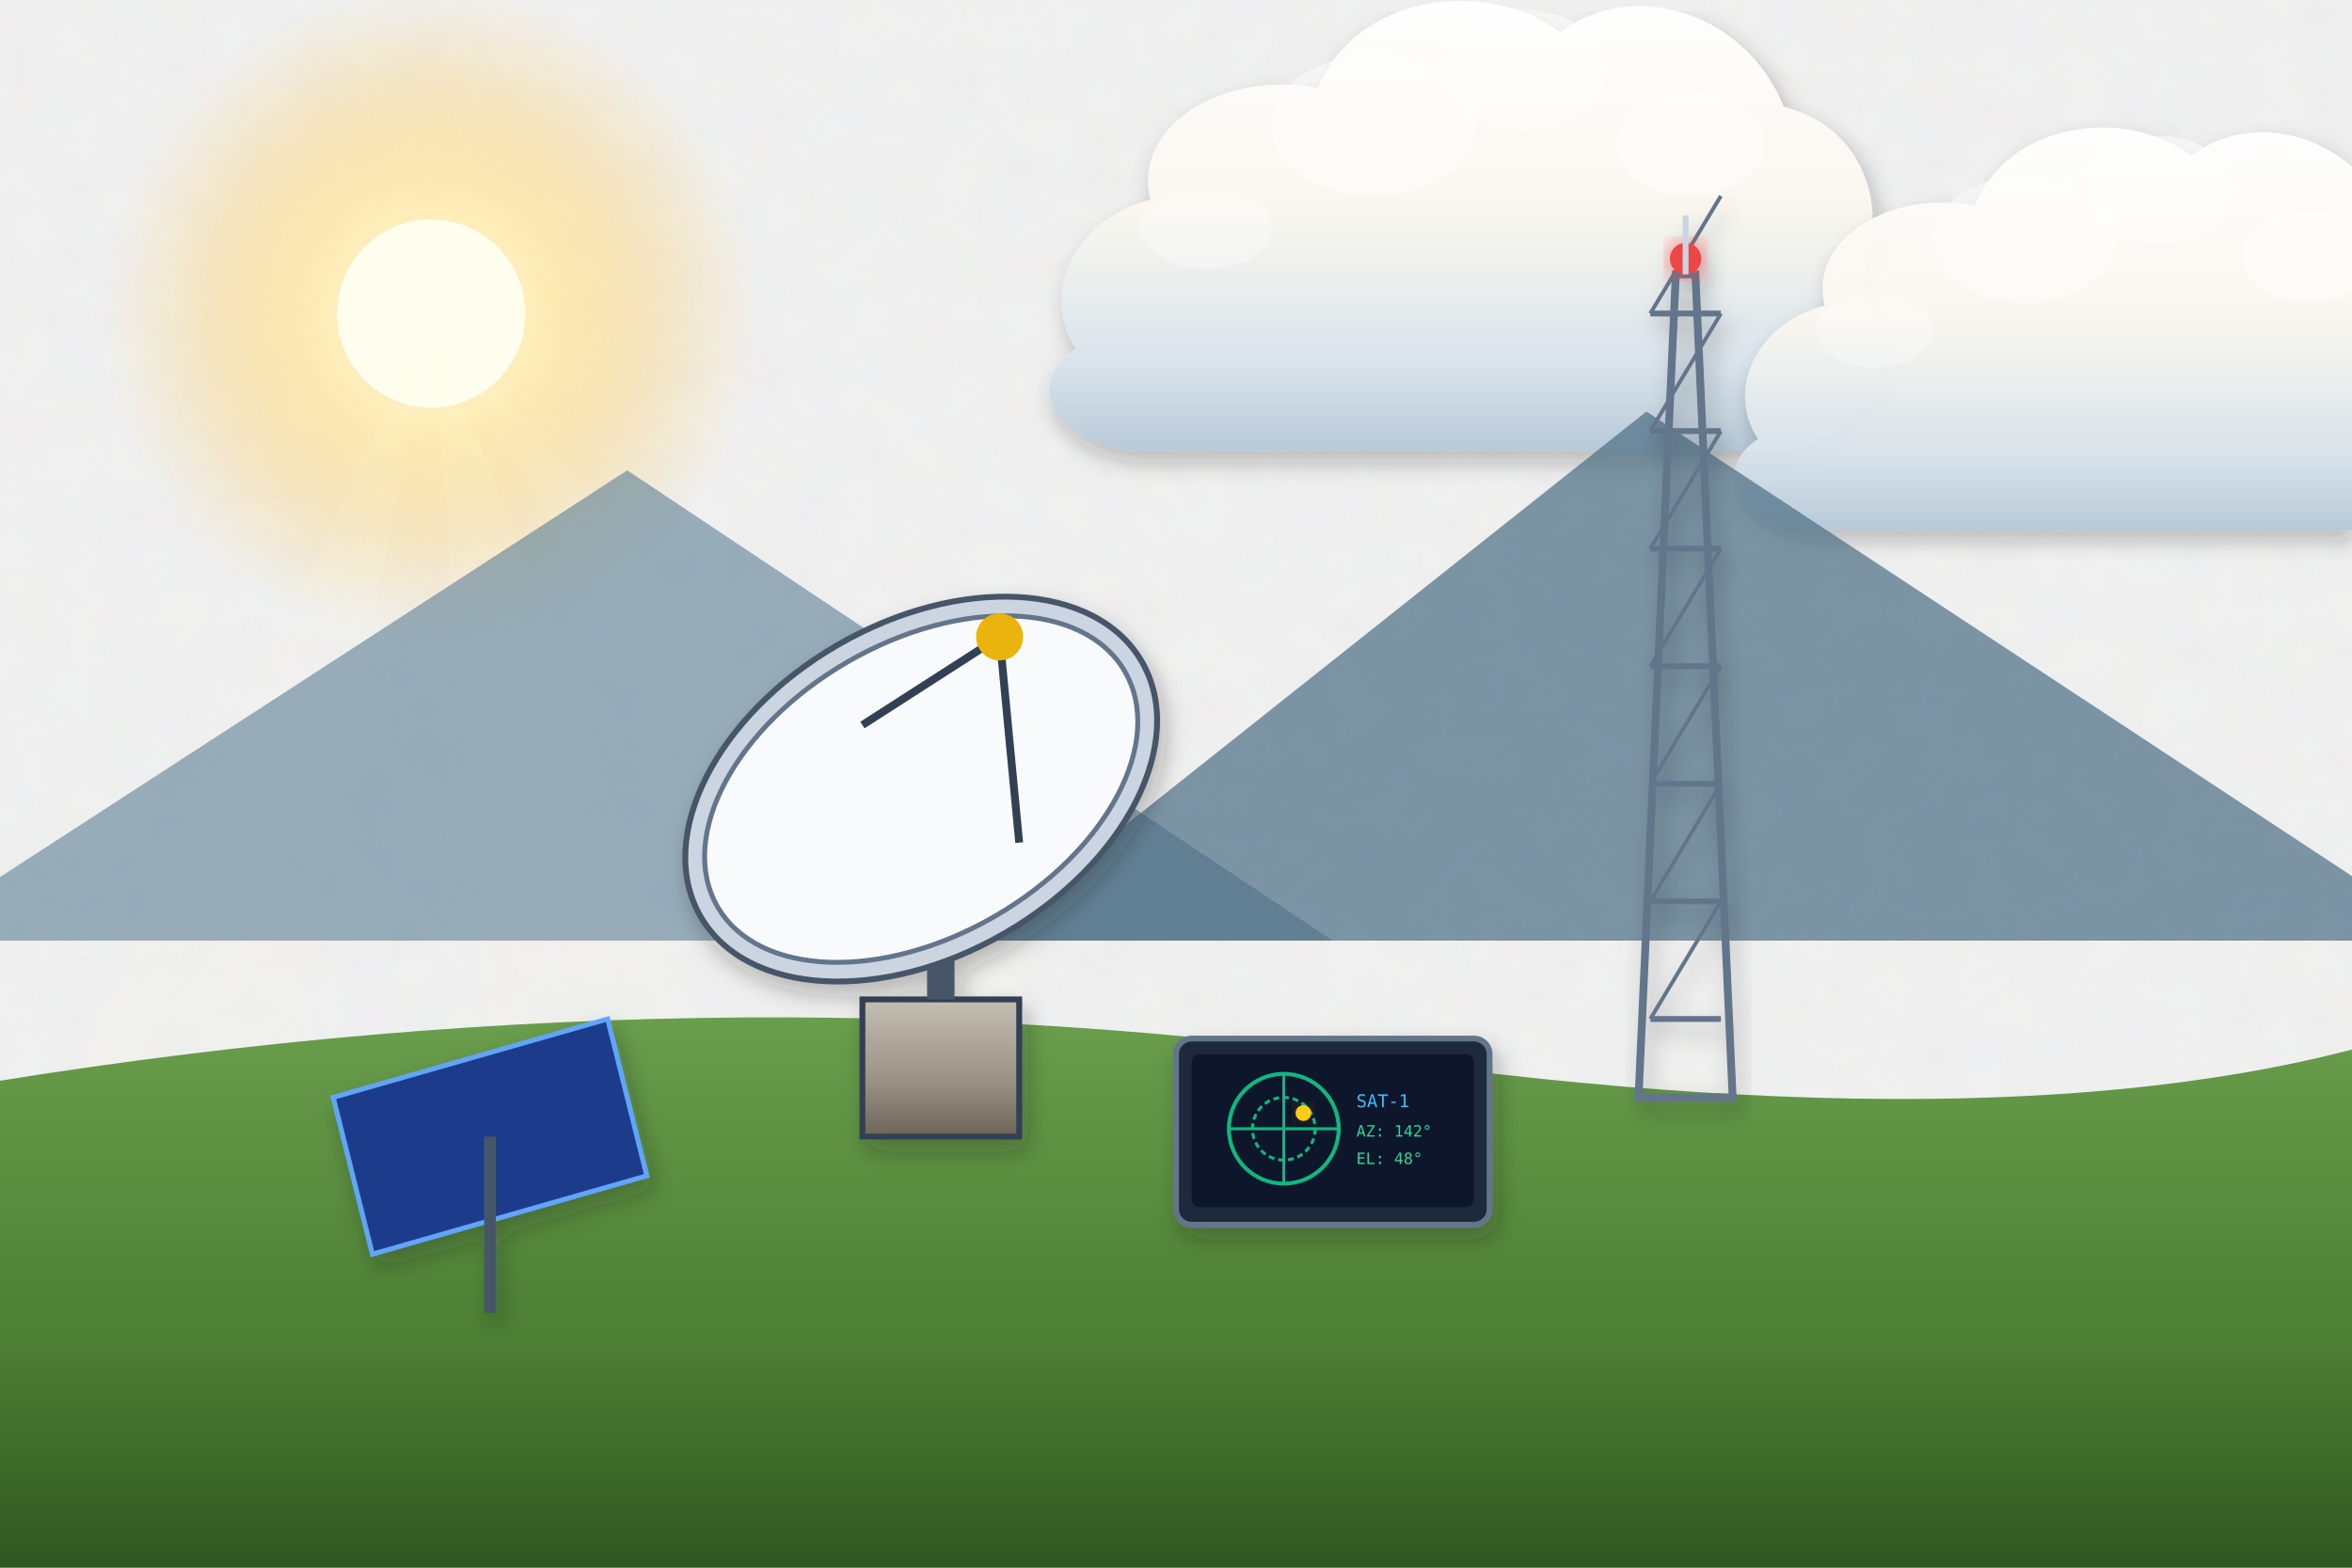
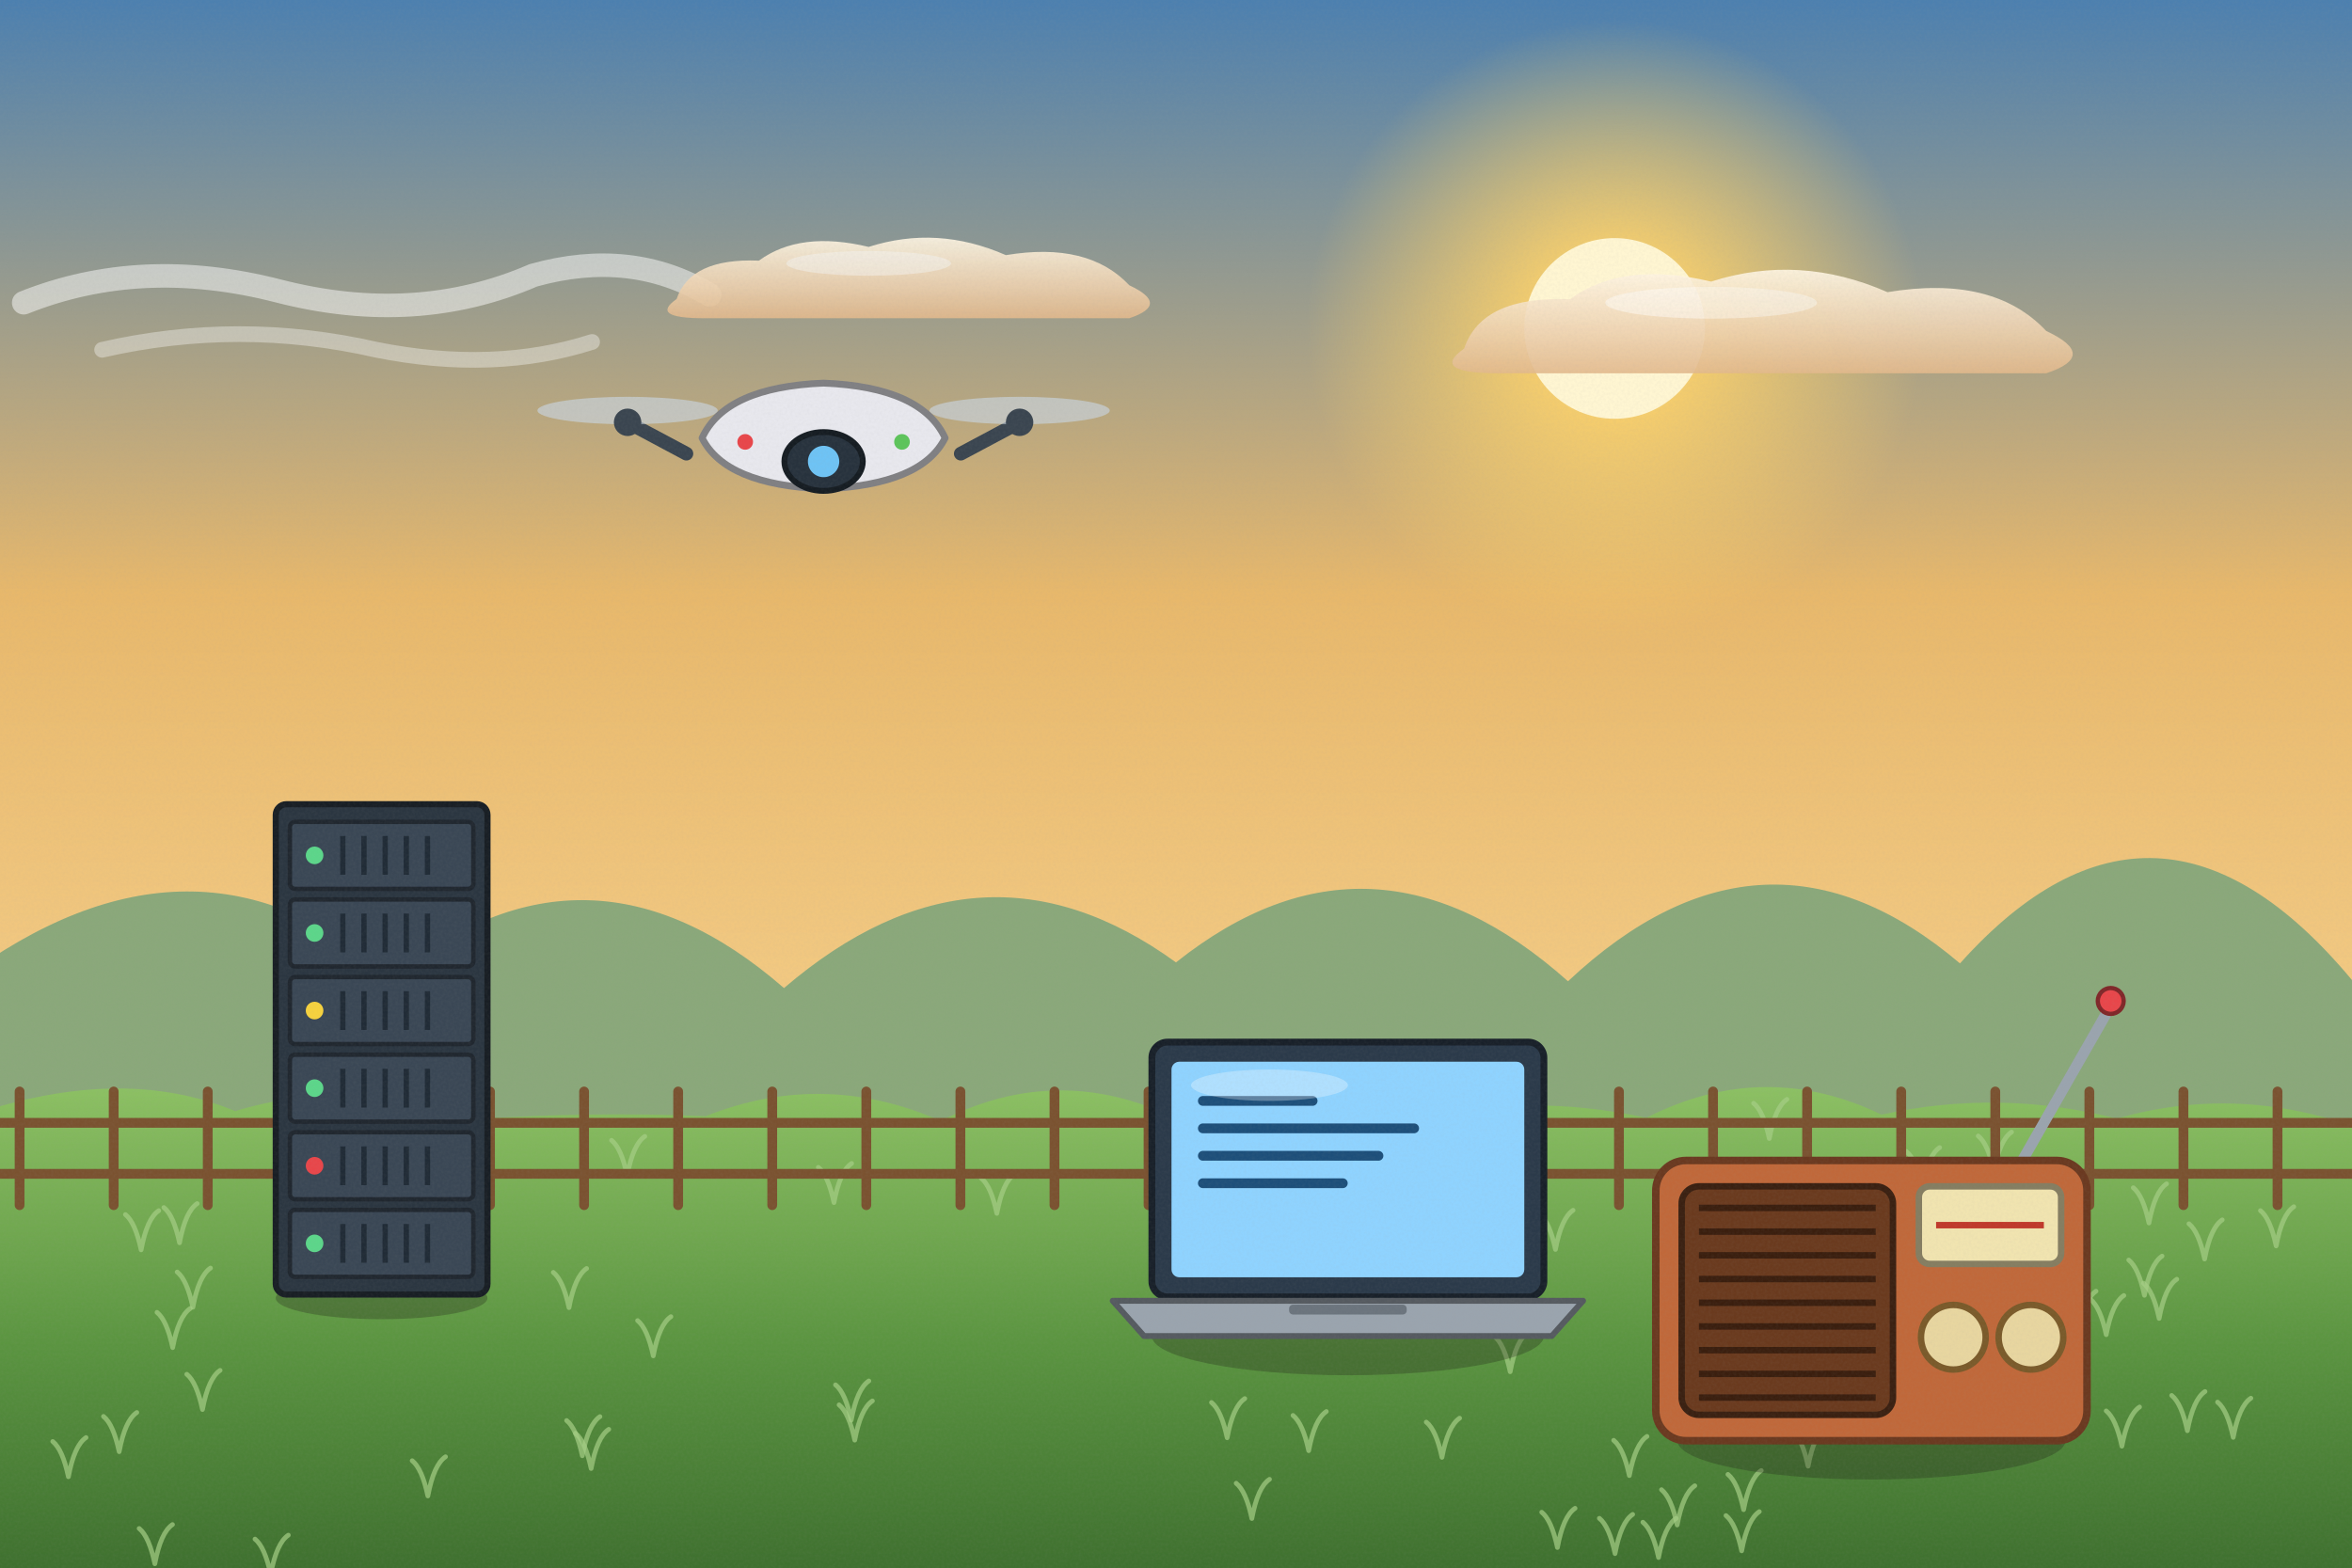
<svg xmlns="http://www.w3.org/2000/svg" viewBox="0 0 1200 800" width="1200" height="800">
  <defs>
-     <filter id="ghibliPaper" x="0%" y="0%" width="100%" height="100%">
-       <feTurbulence type="fractalNoise" baseFrequency="0.04" numOctaves="3" result="noise" seed="42" />
-       <feColorMatrix type="matrix" values="1 0 0 0 0  0 1 0 0 0  0 0 1 0 0  0 0 0 0.035 0" in="noise" result="coloredNoise" />
-       <feComposite operator="in" in2="SourceGraphic" />
+     <linearGradient id="woodTone" x1="0" y1="0" x2="1" y2="0">
+       <stop offset="0" stop-color="#a77649" />
+       <stop offset=".5" stop-color="#7d5231" />
+       <stop offset="1" stop-color="#5a381e" />
+     </linearGradient>
+     <linearGradient id="stoneTone" x1="0" y1="0" x2="0" y2="1">
+       <stop offset="0" stop-color="#c5beb3" />
+       <stop offset="1" stop-color="#7c7468" />
+     </linearGradient>
+     <filter id="softShadow" x="-20%" y="-20%" width="140%" height="140%">
+       <feDropShadow dx="2" dy="5" stdDeviation="4" flood-color="#1b1a14" flood-opacity=".25" />
    </filter>
-     <filter id="softGlow" x="-20%" y="-20%" width="140%" height="140%">
-       <feGaussianBlur stdDeviation="8" result="blur" />
-       <feComposite in="SourceGraphic" in2="blur" operator="over" />
+     <filter id="grain" x="0" y="0" width="100%" height="100%">
+       <feTurbulence type="fractalNoise" baseFrequency=".7" numOctaves="2" seed="11" />
+       <feColorMatrix type="matrix" values="0 0 0 0 .34  0 0 0 0 .34  0 0 0 0 .32  0 0 0 .22 -.07" />
    </filter>
-     <filter id="dropShadow" x="-20%" y="-20%" width="140%" height="140%">
-       <feDropShadow dx="3" dy="6" stdDeviation="6" flood-color="#141e28" flood-opacity="0.28" />
-     </filter>
-     <linearGradient id="skyDay" x1="0" y1="0" x2="0" y2="1">
-       <stop offset="0%" stop-color="#236ca7" />
-       <stop offset="35%" stop-color="#5fa3d6" />
-       <stop offset="70%" stop-color="#b8e1f2" />
-       <stop offset="100%" stop-color="#fdf3dc" />
-     </linearGradient>
-     <linearGradient id="skySunset" x1="0" y1="0" x2="0" y2="1">
-       <stop offset="0%" stop-color="#31396b" />
-       <stop offset="35%" stop-color="#73507b" />
-       <stop offset="65%" stop-color="#cb6b5c" />
-       <stop offset="85%" stop-color="#f29e5a" />
-       <stop offset="100%" stop-color="#fedaa2" />
-     </linearGradient>
-     <linearGradient id="skyDusk" x1="0" y1="0" x2="0" y2="1">
-       <stop offset="0%" stop-color="#121832" />
-       <stop offset="40%" stop-color="#262f56" />
-       <stop offset="70%" stop-color="#4e3d64" />
-       <stop offset="90%" stop-color="#915264" />
-       <stop offset="100%" stop-color="#d6846c" />
-     </linearGradient>
-     <linearGradient id="cloudBodyDay" x1="0" y1="0" x2="0" y2="1">
-       <stop offset="0%" stop-color="#ffffff" />
-       <stop offset="45%" stop-color="#fcf8f0" />
-       <stop offset="80%" stop-color="#d9e4ec" />
-       <stop offset="100%" stop-color="#b6c8d7" />
-     </linearGradient>
-     <linearGradient id="cloudBodySunset" x1="0" y1="0" x2="0" y2="1">
-       <stop offset="0%" stop-color="#fff5e6" />
-       <stop offset="40%" stop-color="#fbd0a5" />
-       <stop offset="75%" stop-color="#cf8ca0" />
-       <stop offset="100%" stop-color="#7e607c" />
-     </linearGradient>
-     <radialGradient id="sunGlowDay" cx="50%" cy="50%" r="50%">
-       <stop offset="0%" stop-color="#fffced" stop-opacity="1" />
-       <stop offset="35%" stop-color="#ffebaa" stop-opacity="0.85" />
-       <stop offset="70%" stop-color="#ffd573" stop-opacity="0.35" />
-       <stop offset="100%" stop-color="#ffd573" stop-opacity="0" />
+     <linearGradient id="skyMain" x1="0" y1="0" x2="0" y2="1">
+       <stop offset="0" stop-color="#4a7fb0" />
+       <stop offset=".38" stop-color="#e8b86b" />
+       <stop offset=".72" stop-color="#f6cf8a" />
+       <stop offset="1" stop-color="#fff0c4" />
+     </linearGradient>
+     <linearGradient id="cloudG" x1="0" y1="0" x2="0" y2="1">
+       <stop offset="0" stop-color="#fff6e4" />
+       <stop offset="1" stop-color="#e2b98c" />
+     </linearGradient>
+     <radialGradient id="sunG">
+       <stop offset="0" stop-color="#fff6d2" />
+       <stop offset=".3" stop-color="#ffd36a" stop-opacity=".85" />
+       <stop offset="1" stop-color="#ffd36a" stop-opacity="0" />
    </radialGradient>
-     <radialGradient id="sunGlowSunset" cx="50%" cy="50%" r="50%">
-       <stop offset="0%" stop-color="#fff8db" stop-opacity="1" />
-       <stop offset="30%" stop-color="#ffb753" stop-opacity="0.9" />
-       <stop offset="65%" stop-color="#f46e45" stop-opacity="0.4" />
-       <stop offset="100%" stop-color="#e04a43" stop-opacity="0" />
-     </radialGradient>
-     <linearGradient id="hillDistant" x1="0" y1="0" x2="0" y2="1">
-       <stop offset="0%" stop-color="#6e94a8" />
-       <stop offset="100%" stop-color="#93b9c7" />
-     </linearGradient>
-     <linearGradient id="hillMid" x1="0" y1="0" x2="0" y2="1">
-       <stop offset="0%" stop-color="#4a7c4f" />
-       <stop offset="50%" stop-color="#3c6a40" />
-       <stop offset="100%" stop-color="#2d5231" />
-     </linearGradient>
-     <linearGradient id="hillNear" x1="0" y1="0" x2="0" y2="1">
-       <stop offset="0%" stop-color="#699e4c" />
-       <stop offset="60%" stop-color="#4c7e33" />
-       <stop offset="100%" stop-color="#2f5720" />
-     </linearGradient>
-     <linearGradient id="woodTone" x1="0" y1="0" x2="0" y2="1">
-       <stop offset="0%" stop-color="#9c6d48" />
-       <stop offset="50%" stop-color="#784f30" />
-       <stop offset="100%" stop-color="#55341c" />
-     </linearGradient>
-     <linearGradient id="brassTone" x1="0" y1="0" x2="1" y2="1">
-       <stop offset="0%" stop-color="#ffe699" />
-       <stop offset="35%" stop-color="#d9a536" />
-       <stop offset="70%" stop-color="#996c14" />
-       <stop offset="100%" stop-color="#5e4007" />
-     </linearGradient>
-     <linearGradient id="stoneTone" x1="0" y1="0" x2="0" y2="1">
-       <stop offset="0%" stop-color="#c5beb3" />
-       <stop offset="60%" stop-color="#999184" />
-       <stop offset="100%" stop-color="#6c6458" />
-     </linearGradient>
-     <linearGradient id="waterTone" x1="0" y1="0" x2="0" y2="1">
-       <stop offset="0%" stop-color="#47a5be" />
-       <stop offset="50%" stop-color="#2a7796" />
-       <stop offset="100%" stop-color="#144d6a" />
+     <linearGradient id="gndG" x1="0" y1="0" x2="0" y2="1">
+       <stop offset="0" stop-color="#8cc063" />
+       <stop offset=".5" stop-color="#5a9440" />
+       <stop offset="1" stop-color="#3a6a2c" />
    </linearGradient>
  </defs>
-   <rect width="1200" height="800" fill="url(#skyDay)" filter="url(#ghibliPaper)" />
+   <rect width="1200" height="800" fill="url(#skyMain)" />
  <g>
-     <circle cx="220" cy="160" r="168" fill="url(#sunGlowDay)" />
-     <circle cx="220" cy="160" r="48" fill="#fffded" />
-     <polygon points="220,160 -80,800 100,800" fill="#fffbe6" opacity="0.08" />
-     <polygon points="220,160 270,800 460,800" fill="#fffbe6" opacity="0.08" />
-     <polygon points="220,160 580,800 780,800" fill="#fffbe6" opacity="0.06" />
-   </g>
-   <g transform="translate(720, 140) scale(0.95)" opacity="0.95">
-     <path d="M-180,40        C-200,10 -180,-30 -140,-40        C-150,-80 -100,-110 -50,-100        C-30,-150 40,-160 80,-130        C120,-160 180,-140 200,-90        C240,-80 260,-40 240,10        C270,40 250,90 200,95        L-150,95        C-190,90 -210,60 -180,40 Z" fill="url(#cloudBodyDay)" filter="url(#dropShadow)" />
-     <ellipse cx="60" cy="-110" rx="45" ry="32" fill="#ffffff" opacity="0.55" />
-     <ellipse cx="-20" cy="-80" rx="55" ry="38" fill="#ffffff" opacity="0.45" />
-     <ellipse cx="150" cy="-70" rx="40" ry="28" fill="#ffffff" opacity="0.5" />
-     <ellipse cx="-110" cy="-25" rx="35" ry="22" fill="#ffffff" opacity="0.35" />
-   </g>
-   <g transform="translate(1050, 190) scale(0.85)" opacity="0.95">
-     <path d="M-180,40        C-200,10 -180,-30 -140,-40        C-150,-80 -100,-110 -50,-100        C-30,-150 40,-160 80,-130        C120,-160 180,-140 200,-90        C240,-80 260,-40 240,10        C270,40 250,90 200,95        L-150,95        C-190,90 -210,60 -180,40 Z" fill="url(#cloudBodyDay)" filter="url(#dropShadow)" />
-     <ellipse cx="60" cy="-110" rx="45" ry="32" fill="#ffffff" opacity="0.55" />
-     <ellipse cx="-20" cy="-80" rx="55" ry="38" fill="#ffffff" opacity="0.45" />
-     <ellipse cx="150" cy="-70" rx="40" ry="28" fill="#ffffff" opacity="0.5" />
-     <ellipse cx="-110" cy="-25" rx="35" ry="22" fill="#ffffff" opacity="0.35" />
-   </g>
-   <polygon points="-50,480 320,240 680,480" fill="#5b7f95" opacity="0.6" />
-   <polygon points="500,480 840,210 1250,480" fill="#4a6e84" opacity="0.7" />
-   <path d="M-50,560 Q340,490 700,540 T1250,520 L1250,800 L-50,800 Z" fill="url(#hillNear)" />
-   <g transform="translate(860, 200)" filter="url(#dropShadow)">
-     <polygon points="-24,360 24,360 5,-60 -5,-60" fill="none" stroke="#64748b" stroke-width="4" />
-     <line x1="-18" y1="320" x2="18" y2="320" stroke="#64748b" stroke-width="3" />
-     <line x1="-18" y1="320" x2="18" y2="260" stroke="#64748b" stroke-width="2" />
-     <line x1="-18" y1="260" x2="18" y2="260" stroke="#64748b" stroke-width="3" />
-     <line x1="-18" y1="260" x2="18" y2="200" stroke="#64748b" stroke-width="2" />
-     <line x1="-18" y1="200" x2="18" y2="200" stroke="#64748b" stroke-width="3" />
-     <line x1="-18" y1="200" x2="18" y2="140" stroke="#64748b" stroke-width="2" />
-     <line x1="-18" y1="140" x2="18" y2="140" stroke="#64748b" stroke-width="3" />
-     <line x1="-18" y1="140" x2="18" y2="80" stroke="#64748b" stroke-width="2" />
-     <line x1="-18" y1="80" x2="18" y2="80" stroke="#64748b" stroke-width="3" />
-     <line x1="-18" y1="80" x2="18" y2="20" stroke="#64748b" stroke-width="2" />
-     <line x1="-18" y1="20" x2="18" y2="20" stroke="#64748b" stroke-width="3" />
-     <line x1="-18" y1="20" x2="18" y2="-40" stroke="#64748b" stroke-width="2" />
-     <line x1="-18" y1="-40" x2="18" y2="-40" stroke="#64748b" stroke-width="3" />
-     <line x1="-18" y1="-40" x2="18" y2="-100" stroke="#64748b" stroke-width="2" />
-     <circle cx="0" cy="-68" r="8" fill="#ef4444" filter="url(#softGlow)" />
-     <line x1="0" y1="-60" x2="0" y2="-90" stroke="#cbd5e1" stroke-width="3" />
-   </g>
-   <g transform="translate(480, 420)" filter="url(#dropShadow)">
-     <rect x="-40" y="90" width="80" height="70" fill="url(#stoneTone)" stroke="#334155" stroke-width="3" />
-     <line x1="0" y1="90" x2="0" y2="10" stroke="#475569" stroke-width="14" />
-     <ellipse cx="0" cy="-20" rx="130" ry="85" fill="#cbd5e1" stroke="#475569" stroke-width="3" transform="rotate(-30)" />
-     <ellipse cx="0" cy="-20" rx="120" ry="75" fill="#f8fafc" stroke="#64748b" stroke-width="2.5" transform="rotate(-30)" />
-     <line x1="-40" y1="-50" x2="30" y2="-95" stroke="#334155" stroke-width="4" />
-     <line x1="40" y1="10" x2="30" y2="-95" stroke="#334155" stroke-width="4" />
-     <circle cx="30" cy="-95" r="12" fill="#eab308" />
-   </g>
-   <g transform="translate(240, 560)" filter="url(#dropShadow)">
-     <polygon points="-70,0 70,-40 90,40 -50,80" fill="#1e3a8a" stroke="#60a5fa" stroke-width="2.5" />
-     <line x1="10" y1="20" x2="10" y2="110" stroke="#475569" stroke-width="6" />
-   </g>
-   <g transform="translate(680, 600)" filter="url(#dropShadow)">
-     <rect x="-80" y="-70" width="160" height="95" rx="8" fill="#1e293b" stroke="#64748b" stroke-width="3" />
-     <rect x="-72" y="-62" width="144" height="78" rx="4" fill="#0f172a" />
-     <circle cx="-25" cy="-24" r="28" fill="none" stroke="#10b981" stroke-width="2" />
-     <circle cx="-25" cy="-24" r="16" fill="none" stroke="#10b981" stroke-width="1.5" stroke-dasharray="3 2" />
-     <line x1="-25" y1="-52" x2="-25" y2="4" stroke="#10b981" stroke-width="1.5" />
-     <line x1="-53" y1="-24" x2="3" y2="-24" stroke="#10b981" stroke-width="1.5" />
-     <circle cx="-15" cy="-32" r="4" fill="#facc15" filter="url(#softGlow)" />
-     <text x="12" y="-35" font-family="monospace" font-size="9" fill="#38bdf8">SAT-1</text>
-     <text x="12" y="-20" font-family="monospace" font-size="8" fill="#34d399">AZ: 142°</text>
-     <text x="12" y="-6" font-family="monospace" font-size="8" fill="#34d399">EL: 48°</text>
-   </g>
+     <circle cx="823.8" cy="167.6" r="156.74" fill="url(#sunG)" />
+     <circle cx="823.8" cy="167.6" r="46.1" fill="#fff6d2" />
+   </g>
+   <g transform="translate(172.1,144.5) scale(1)" opacity="0.9">
+     <path d="M-160,10 Q-100,-14 -30,4 Q40,22 100,-4 Q150,-18 190,6" stroke="#fff" stroke-width="12" stroke-linecap="round" fill="none" opacity=".55" />
+     <path d="M-120,34 Q-50,18 20,34 Q80,46 130,30" stroke="#fff" stroke-width="8" stroke-linecap="round" fill="none" opacity=".4" />
+   </g>
+   <g transform="translate(464.2,138.6) scale(0.7)" opacity="0.9">
+     <path d="M-170,20 Q-160,-10 -110,-8 Q-80,-30 -30,-18 Q20,-34 70,-12 Q130,-22 160,10 Q190,24 160,34 L-150,34 Q-190,34 -170,20 Z" fill="url(#cloudG)" />
+     <ellipse cx="-30" cy="-6" rx="60" ry="9" fill="#fff" opacity=".45" />
+   </g>
+   <g transform="translate(900,159.9) scale(0.9)" opacity="0.9">
+     <path d="M-170,20 Q-160,-10 -110,-8 Q-80,-30 -30,-18 Q20,-34 70,-12 Q130,-22 160,10 Q190,24 160,34 L-150,34 Q-190,34 -170,20 Z" fill="url(#cloudG)" />
+     <ellipse cx="-30" cy="-6" rx="60" ry="9" fill="#fff" opacity=".45" />
+   </g>
+   <path d="M-20,640 L-20,500 Q100,410.382 200,498.919 Q300,417.203 400,504.213 Q500,418.572 600,491.121 Q700,411.482 800,500.749 Q900,406.859 1000,491.625 Q1100,380.007 1200,500.137 Q1300,404.598 1400,503.374 L1240,640 Z" fill="#8aa87a" />
+   <g>
+     <path d="M-20,571 Q60,542.1 120,567 Q180,548.9 240,571.3 Q300,567.1 360,569.6 Q420,545.7 480,572 Q540,541.5 600,570.8 Q660,544.3 720,570.8 Q780,557.5 840,570.4 Q900,539.9 960,568.8 Q1020,555.6 1080,570.8 Q1140,553.7 1200,574.6 Q1260,569.2 1320,570.9 L1240,820 L-20,820 Z" fill="url(#gndG)" />
+     <path d="M1060.4,678.9 q-3,-14 -8,-18 M1060.4,678.9 q3,-16 9,-20" stroke="#a5ce85" stroke-width="2.4" fill="none" stroke-linecap="round" opacity=".7" />
+     <path d="M1082.6,738 q-3,-14 -8,-18 M1082.6,738 q3,-16 9,-20" stroke="#a5ce85" stroke-width="2.4" fill="none" stroke-linecap="round" opacity=".7" />
+     <path d="M979.8,666.3 q-3,-14 -8,-18 M979.8,666.3 q3,-16 9,-20" stroke="#a5ce85" stroke-width="2.4" fill="none" stroke-linecap="round" opacity=".7" />
+     <path d="M667.7,740.3 q-3,-14 -8,-18 M667.7,740.3 q3,-16 9,-20" stroke="#a5ce85" stroke-width="2.4" fill="none" stroke-linecap="round" opacity=".7" />
+     <path d="M1017.3,597.7 q-3,-14 -8,-18 M1017.3,597.7 q3,-16 9,-20" stroke="#a5ce85" stroke-width="2.4" fill="none" stroke-linecap="round" opacity=".7" />
+     <path d="M301.6,749.4 q-3,-14 -8,-18 M301.6,749.4 q3,-16 9,-20" stroke="#a5ce85" stroke-width="2.4" fill="none" stroke-linecap="round" opacity=".7" />
+     <path d="M186.8,653.3 q-3,-14 -8,-18 M186.8,653.3 q3,-16 9,-20" stroke="#a5ce85" stroke-width="2.4" fill="none" stroke-linecap="round" opacity=".7" />
+     <path d="M655.9,640.1 q-3,-14 -8,-18 M655.9,640.1 q3,-16 9,-20" stroke="#a5ce85" stroke-width="2.4" fill="none" stroke-linecap="round" opacity=".7" />
+     <path d="M103.3,719.3 q-3,-14 -8,-18 M103.3,719.3 q3,-16 9,-20" stroke="#a5ce85" stroke-width="2.4" fill="none" stroke-linecap="round" opacity=".7" />
+     <path d="M872.2,702.2 q-3,-14 -8,-18 M872.2,702.2 q3,-16 9,-20" stroke="#a5ce85" stroke-width="2.4" fill="none" stroke-linecap="round" opacity=".7" />
+     <path d="M34.9,753.6 q-3,-14 -8,-18 M34.9,753.6 q3,-16 9,-20" stroke="#a5ce85" stroke-width="2.4" fill="none" stroke-linecap="round" opacity=".7" />
+     <path d="M91.6,634.2 q-3,-14 -8,-18 M91.6,634.2 q3,-16 9,-20" stroke="#a5ce85" stroke-width="2.4" fill="none" stroke-linecap="round" opacity=".7" />
+     <path d="M171.1,584.6 q-3,-14 -8,-18 M171.1,584.6 q3,-16 9,-20" stroke="#a5ce85" stroke-width="2.4" fill="none" stroke-linecap="round" opacity=".7" />
+     <path d="M320,599.9 q-3,-14 -8,-18 M320,599.9 q3,-16 9,-20" stroke="#a5ce85" stroke-width="2.4" fill="none" stroke-linecap="round" opacity=".7" />
+     <path d="M290.3,667.3 q-3,-14 -8,-18 M290.3,667.3 q3,-16 9,-20" stroke="#a5ce85" stroke-width="2.4" fill="none" stroke-linecap="round" opacity=".7" />
+     <path d="M831.3,753 q-3,-14 -8,-18 M831.3,753 q3,-16 9,-20" stroke="#a5ce85" stroke-width="2.4" fill="none" stroke-linecap="round" opacity=".7" />
+     <path d="M297.1,742.9 q-3,-14 -8,-18 M297.1,742.9 q3,-16 9,-20" stroke="#a5ce85" stroke-width="2.4" fill="none" stroke-linecap="round" opacity=".7" />
+     <path d="M922.5,748.2 q-3,-14 -8,-18 M922.5,748.2 q3,-16 9,-20" stroke="#a5ce85" stroke-width="2.4" fill="none" stroke-linecap="round" opacity=".7" />
+     <path d="M917.5,726.2 q-3,-14 -8,-18 M917.5,726.2 q3,-16 9,-20" stroke="#a5ce85" stroke-width="2.4" fill="none" stroke-linecap="round" opacity=".7" />
+     <path d="M333.3,691.9 q-3,-14 -8,-18 M333.3,691.9 q3,-16 9,-20" stroke="#a5ce85" stroke-width="2.4" fill="none" stroke-linecap="round" opacity=".7" />
+     <path d="M1003.3,664.9 q-3,-14 -8,-18 M1003.3,664.9 q3,-16 9,-20" stroke="#a5ce85" stroke-width="2.4" fill="none" stroke-linecap="round" opacity=".7" />
+     <path d="M735.7,743.7 q-3,-14 -8,-18 M735.7,743.7 q3,-16 9,-20" stroke="#a5ce85" stroke-width="2.4" fill="none" stroke-linecap="round" opacity=".7" />
+     <path d="M934.9,622.8 q-3,-14 -8,-18 M934.9,622.8 q3,-16 9,-20" stroke="#a5ce85" stroke-width="2.4" fill="none" stroke-linecap="round" opacity=".7" />
+     <path d="M980.6,605.6 q-3,-14 -8,-18 M980.6,605.6 q3,-16 9,-20" stroke="#a5ce85" stroke-width="2.4" fill="none" stroke-linecap="round" opacity=".7" />
+     <path d="M181.4,655.2 q-3,-14 -8,-18 M181.4,655.2 q3,-16 9,-20" stroke="#a5ce85" stroke-width="2.4" fill="none" stroke-linecap="round" opacity=".7" />
+     <path d="M1074.6,681.1 q-3,-14 -8,-18 M1074.6,681.1 q3,-16 9,-20" stroke="#a5ce85" stroke-width="2.4" fill="none" stroke-linecap="round" opacity=".7" />
+     <path d="M889.6,770.4 q-3,-14 -8,-18 M889.6,770.4 q3,-16 9,-20" stroke="#a5ce85" stroke-width="2.4" fill="none" stroke-linecap="round" opacity=".7" />
+     <path d="M902.7,581 q-3,-14 -8,-18 M902.7,581 q3,-16 9,-20" stroke="#a5ce85" stroke-width="2.4" fill="none" stroke-linecap="round" opacity=".7" />
+     <path d="M434.3,724.7 q-3,-14 -8,-18 M434.3,724.7 q3,-16 9,-20" stroke="#a5ce85" stroke-width="2.4" fill="none" stroke-linecap="round" opacity=".7" />
+     <path d="M770.5,700 q-3,-14 -8,-18 M770.5,700 q3,-16 9,-20" stroke="#a5ce85" stroke-width="2.4" fill="none" stroke-linecap="round" opacity=".7" />
+     <path d="M218.3,763.4 q-3,-14 -8,-18 M218.3,763.4 q3,-16 9,-20" stroke="#a5ce85" stroke-width="2.4" fill="none" stroke-linecap="round" opacity=".7" />
+     <path d="M79,798 q-3,-14 -8,-18 M79,798 q3,-16 9,-20" stroke="#a5ce85" stroke-width="2.4" fill="none" stroke-linecap="round" opacity=".7" />
+     <path d="M60.8,740.8 q-3,-14 -8,-18 M60.8,740.8 q3,-16 9,-20" stroke="#a5ce85" stroke-width="2.4" fill="none" stroke-linecap="round" opacity=".7" />
+     <path d="M794.6,789.7 q-3,-14 -8,-18 M794.6,789.7 q3,-16 9,-20" stroke="#a5ce85" stroke-width="2.4" fill="none" stroke-linecap="round" opacity=".7" />
+     <path d="M98.4,667.1 q-3,-14 -8,-18 M98.4,667.1 q3,-16 9,-20" stroke="#a5ce85" stroke-width="2.4" fill="none" stroke-linecap="round" opacity=".7" />
+     <path d="M1161.3,635.8 q-3,-14 -8,-18 M1161.3,635.8 q3,-16 9,-20" stroke="#a5ce85" stroke-width="2.4" fill="none" stroke-linecap="round" opacity=".7" />
+     <path d="M626.1,733.7 q-3,-14 -8,-18 M626.1,733.7 q3,-16 9,-20" stroke="#a5ce85" stroke-width="2.4" fill="none" stroke-linecap="round" opacity=".7" />
+     <path d="M88.1,687.7 q-3,-14 -8,-18 M88.1,687.7 q3,-16 9,-20" stroke="#a5ce85" stroke-width="2.4" fill="none" stroke-linecap="round" opacity=".7" />
+     <path d="M425.5,613.7 q-3,-14 -8,-18 M425.5,613.7 q3,-16 9,-20" stroke="#a5ce85" stroke-width="2.4" fill="none" stroke-linecap="round" opacity=".7" />
+     <path d="M638.7,774.9 q-3,-14 -8,-18 M638.7,774.9 q3,-16 9,-20" stroke="#a5ce85" stroke-width="2.4" fill="none" stroke-linecap="round" opacity=".7" />
+     <path d="M1139.4,733.5 q-3,-14 -8,-18 M1139.4,733.5 q3,-16 9,-20" stroke="#a5ce85" stroke-width="2.4" fill="none" stroke-linecap="round" opacity=".7" />
+     <path d="M508.6,619.2 q-3,-14 -8,-18 M508.6,619.2 q3,-16 9,-20" stroke="#a5ce85" stroke-width="2.4" fill="none" stroke-linecap="round" opacity=".7" />
+     <path d="M1101.6,672.8 q-3,-14 -8,-18 M1101.6,672.8 q3,-16 9,-20" stroke="#a5ce85" stroke-width="2.4" fill="none" stroke-linecap="round" opacity=".7" />
+     <path d="M1116,730.1 q-3,-14 -8,-18 M1116,730.1 q3,-16 9,-20" stroke="#a5ce85" stroke-width="2.4" fill="none" stroke-linecap="round" opacity=".7" />
+     <path d="M1124.8,642.5 q-3,-14 -8,-18 M1124.8,642.5 q3,-16 9,-20" stroke="#a5ce85" stroke-width="2.4" fill="none" stroke-linecap="round" opacity=".7" />
+     <path d="M72,637.8 q-3,-14 -8,-18 M72,637.8 q3,-16 9,-20" stroke="#a5ce85" stroke-width="2.4" fill="none" stroke-linecap="round" opacity=".7" />
+     <path d="M1094.1,661 q-3,-14 -8,-18 M1094.1,661 q3,-16 9,-20" stroke="#a5ce85" stroke-width="2.4" fill="none" stroke-linecap="round" opacity=".7" />
+     <path d="M923.6,703 q-3,-14 -8,-18 M923.6,703 q3,-16 9,-20" stroke="#a5ce85" stroke-width="2.4" fill="none" stroke-linecap="round" opacity=".7" />
+     <path d="M793.6,637.6 q-3,-14 -8,-18 M793.6,637.6 q3,-16 9,-20" stroke="#a5ce85" stroke-width="2.4" fill="none" stroke-linecap="round" opacity=".7" />
+     <path d="M1096.4,624.1 q-3,-14 -8,-18 M1096.4,624.1 q3,-16 9,-20" stroke="#a5ce85" stroke-width="2.4" fill="none" stroke-linecap="round" opacity=".7" />
+     <path d="M855.7,778.2 q-3,-14 -8,-18 M855.7,778.2 q3,-16 9,-20" stroke="#a5ce85" stroke-width="2.4" fill="none" stroke-linecap="round" opacity=".7" />
+     <path d="M138.1,803.4 q-3,-14 -8,-18 M138.1,803.4 q3,-16 9,-20" stroke="#a5ce85" stroke-width="2.4" fill="none" stroke-linecap="round" opacity=".7" />
+     <path d="M846.2,794.8 q-3,-14 -8,-18 M846.2,794.8 q3,-16 9,-20" stroke="#a5ce85" stroke-width="2.4" fill="none" stroke-linecap="round" opacity=".7" />
+     <path d="M436.1,734.9 q-3,-14 -8,-18 M436.1,734.9 q3,-16 9,-20" stroke="#a5ce85" stroke-width="2.4" fill="none" stroke-linecap="round" opacity=".7" />
+     <path d="M888.6,791.4 q-3,-14 -8,-18 M888.6,791.4 q3,-16 9,-20" stroke="#a5ce85" stroke-width="2.4" fill="none" stroke-linecap="round" opacity=".7" />
+     <path d="M824,792.8 q-3,-14 -8,-18 M824,792.8 q3,-16 9,-20" stroke="#a5ce85" stroke-width="2.4" fill="none" stroke-linecap="round" opacity=".7" />
+   </g>
+   <g stroke="#7a5230" stroke-width="5" fill="none" stroke-linecap="round">
+     <path d="M-10,573 L1210,573 M-10,599 L1210,599" />
+     <path d="M10,557 L10,615" />
+     <path d="M58,557 L58,615" />
+     <path d="M106,557 L106,615" />
+     <path d="M154,557 L154,615" />
+     <path d="M202,557 L202,615" />
+     <path d="M250,557 L250,615" />
+     <path d="M298,557 L298,615" />
+     <path d="M346,557 L346,615" />
+     <path d="M394,557 L394,615" />
+     <path d="M442,557 L442,615" />
+     <path d="M490,557 L490,615" />
+     <path d="M538,557 L538,615" />
+     <path d="M586,557 L586,615" />
+     <path d="M634,557 L634,615" />
+     <path d="M682,557 L682,615" />
+     <path d="M730,557 L730,615" />
+     <path d="M778,557 L778,615" />
+     <path d="M826,557 L826,615" />
+     <path d="M874,557 L874,615" />
+     <path d="M922,557 L922,615" />
+     <path d="M970,557 L970,615" />
+     <path d="M1018,557 L1018,615" />
+     <path d="M1066,557 L1066,615" />
+     <path d="M1114,557 L1114,615" />
+     <path d="M1162,557 L1162,615" />
+     <path d="M1210,557 L1210,615" />
+   </g>
+   <g transform="translate(420.2,237.5) scale(1)">
+     <line x1="-70" y1="-6" x2="-100" y2="-22" stroke="#3a4550" stroke-width="7" stroke-linecap="round" />
+     <line x1="70" y1="-6" x2="100" y2="-22" stroke="#3a4550" stroke-width="7" stroke-linecap="round" />
+     <ellipse cx="-100" cy="-28" rx="46" ry="7" fill="#c9d4de" opacity=".65" />
+     <circle cx="-100" cy="-22" r="7" fill="#3a4550" />
+     <ellipse cx="100" cy="-28" rx="46" ry="7" fill="#c9d4de" opacity=".65" />
+     <circle cx="100" cy="-22" r="7" fill="#3a4550" />
+     <path d="M-62,-14 Q-50,-40 0,-42 Q50,-40 62,-14 Q50,10 0,12 Q-50,10 -62,-14 Z" fill="#e8e8ee" stroke="#808083" stroke-width="3.5" stroke-linejoin="round" stroke-linecap="round" />
+     <ellipse cx="0" cy="-2" rx="20" ry="15" fill="#27323d" stroke="#151c22" stroke-width="3" />
+     <circle cx="0" cy="-2" r="8" fill="#6ec3f5" />
+     <circle cx="-40" cy="-12" r="4" fill="#e8464a" />
+     <circle cx="40" cy="-12" r="4" fill="#5cc45a" />
+   </g>
+   <g transform="translate(194.7,662.4) scale(0.9)">
+     <ellipse cx="0" cy="0" rx="60" ry="12" fill="#1b1a14" opacity="0.28" />
+     <rect x="-60" y="-280" width="120" height="278" rx="6" fill="#2b3641" stroke="#181e24" stroke-width="3.5" />
+     <rect x="-52" y="-270" width="104" height="38" rx="3" fill="#3a4755" stroke="#20272f" stroke-width="2.5" />
+     <circle cx="-38" cy="-251" r="5" fill="#5cd68a" />
+     <line x1="-22" y1="-262" x2="-22" y2="-240" stroke="#202b36" stroke-width="3" />
+     <line x1="-10" y1="-262" x2="-10" y2="-240" stroke="#202b36" stroke-width="3" />
+     <line x1="2" y1="-262" x2="2" y2="-240" stroke="#202b36" stroke-width="3" />
+     <line x1="14" y1="-262" x2="14" y2="-240" stroke="#202b36" stroke-width="3" />
+     <line x1="26" y1="-262" x2="26" y2="-240" stroke="#202b36" stroke-width="3" />
+     <rect x="-52" y="-226" width="104" height="38" rx="3" fill="#3a4755" stroke="#20272f" stroke-width="2.5" />
+     <circle cx="-38" cy="-207" r="5" fill="#5cd68a" />
+     <line x1="-22" y1="-218" x2="-22" y2="-196" stroke="#202b36" stroke-width="3" />
+     <line x1="-10" y1="-218" x2="-10" y2="-196" stroke="#202b36" stroke-width="3" />
+     <line x1="2" y1="-218" x2="2" y2="-196" stroke="#202b36" stroke-width="3" />
+     <line x1="14" y1="-218" x2="14" y2="-196" stroke="#202b36" stroke-width="3" />
+     <line x1="26" y1="-218" x2="26" y2="-196" stroke="#202b36" stroke-width="3" />
+     <rect x="-52" y="-182" width="104" height="38" rx="3" fill="#3a4755" stroke="#20272f" stroke-width="2.5" />
+     <circle cx="-38" cy="-163" r="5" fill="#f7d23e" />
+     <line x1="-22" y1="-174" x2="-22" y2="-152" stroke="#202b36" stroke-width="3" />
+     <line x1="-10" y1="-174" x2="-10" y2="-152" stroke="#202b36" stroke-width="3" />
+     <line x1="2" y1="-174" x2="2" y2="-152" stroke="#202b36" stroke-width="3" />
+     <line x1="14" y1="-174" x2="14" y2="-152" stroke="#202b36" stroke-width="3" />
+     <line x1="26" y1="-174" x2="26" y2="-152" stroke="#202b36" stroke-width="3" />
+     <rect x="-52" y="-138" width="104" height="38" rx="3" fill="#3a4755" stroke="#20272f" stroke-width="2.5" />
+     <circle cx="-38" cy="-119" r="5" fill="#5cd68a" />
+     <line x1="-22" y1="-130" x2="-22" y2="-108" stroke="#202b36" stroke-width="3" />
+     <line x1="-10" y1="-130" x2="-10" y2="-108" stroke="#202b36" stroke-width="3" />
+     <line x1="2" y1="-130" x2="2" y2="-108" stroke="#202b36" stroke-width="3" />
+     <line x1="14" y1="-130" x2="14" y2="-108" stroke="#202b36" stroke-width="3" />
+     <line x1="26" y1="-130" x2="26" y2="-108" stroke="#202b36" stroke-width="3" />
+     <rect x="-52" y="-94" width="104" height="38" rx="3" fill="#3a4755" stroke="#20272f" stroke-width="2.5" />
+     <circle cx="-38" cy="-75" r="5" fill="#e8464a" />
+     <line x1="-22" y1="-86" x2="-22" y2="-64" stroke="#202b36" stroke-width="3" />
+     <line x1="-10" y1="-86" x2="-10" y2="-64" stroke="#202b36" stroke-width="3" />
+     <line x1="2" y1="-86" x2="2" y2="-64" stroke="#202b36" stroke-width="3" />
+     <line x1="14" y1="-86" x2="14" y2="-64" stroke="#202b36" stroke-width="3" />
+     <line x1="26" y1="-86" x2="26" y2="-64" stroke="#202b36" stroke-width="3" />
+     <rect x="-52" y="-50" width="104" height="38" rx="3" fill="#3a4755" stroke="#20272f" stroke-width="2.5" />
+     <circle cx="-38" cy="-31" r="5" fill="#5cd68a" />
+     <line x1="-22" y1="-42" x2="-22" y2="-20" stroke="#202b36" stroke-width="3" />
+     <line x1="-10" y1="-42" x2="-10" y2="-20" stroke="#202b36" stroke-width="3" />
+     <line x1="2" y1="-42" x2="2" y2="-20" stroke="#202b36" stroke-width="3" />
+     <line x1="14" y1="-42" x2="14" y2="-20" stroke="#202b36" stroke-width="3" />
+     <line x1="26" y1="-42" x2="26" y2="-20" stroke="#202b36" stroke-width="3" />
+   </g>
+   <g transform="translate(687.7,681.8) scale(1)">
+     <ellipse cx="0" cy="0" rx="100" ry="20" fill="#1b1a14" opacity="0.28" />
+     <rect x="-100" y="-150" width="200" height="130" rx="8" fill="#2b3a4a" stroke="#182029" stroke-width="3.5" />
+     <rect x="-90" y="-140" width="180" height="110" rx="4" fill="#8fd3ff" stroke="#4f748c" stroke-width="0" />
+     <line x1="-74" y1="-120" x2="-18" y2="-120" stroke="#1d4f7a" stroke-width="5" stroke-linecap="round" />
+     <line x1="-74" y1="-106" x2="33.8" y2="-106" stroke="#1d4f7a" stroke-width="5" stroke-linecap="round" />
+     <line x1="-74" y1="-92" x2="15.6" y2="-92" stroke="#1d4f7a" stroke-width="5" stroke-linecap="round" />
+     <line x1="-74" y1="-78" x2="-2.6" y2="-78" stroke="#1d4f7a" stroke-width="5" stroke-linecap="round" />
+     <ellipse cx="-40" cy="-128" rx="40" ry="8" fill="#ffffff" opacity="0.3" />
+     <path d="M-120,-18 L120,-18 L104,0 L-104,0 Z" fill="#9aa4ae" stroke="#555a60" stroke-width="3" stroke-linejoin="round" stroke-linecap="round" />
+     <rect x="-30" y="-16" width="60" height="5" rx="2" fill="#6b747d" stroke="#3b4045" stroke-width="0" />
+   </g>
+   <g transform="translate(954.8,735.2) scale(1.1)">
+     <ellipse cx="0" cy="0" rx="90" ry="18" fill="#1b1a14" opacity="0.28" />
+     <line x1="70" y1="-130" x2="110" y2="-200" stroke="#9aa4ae" stroke-width="5" stroke-linecap="round" />
+     <ellipse cx="111" cy="-204" rx="6" ry="6" fill="#e8464a" stroke="#802729" stroke-width="2" />
+     <rect x="-100" y="-130" width="200" height="130" rx="14" fill="#c0683a" stroke="#6a3920" stroke-width="3.5" />
+     <rect x="-88" y="-118" width="98" height="106" rx="8" fill="#6a3a1e" stroke="#3a2011" stroke-width="3" />
+     <line x1="-80" y1="-108" x2="2" y2="-108" stroke="#3a1e0e" stroke-width="3" />
+     <line x1="-80" y1="-97" x2="2" y2="-97" stroke="#3a1e0e" stroke-width="3" />
+     <line x1="-80" y1="-86" x2="2" y2="-86" stroke="#3a1e0e" stroke-width="3" />
+     <line x1="-80" y1="-75" x2="2" y2="-75" stroke="#3a1e0e" stroke-width="3" />
+     <line x1="-80" y1="-64" x2="2" y2="-64" stroke="#3a1e0e" stroke-width="3" />
+     <line x1="-80" y1="-53" x2="2" y2="-53" stroke="#3a1e0e" stroke-width="3" />
+     <line x1="-80" y1="-42" x2="2" y2="-42" stroke="#3a1e0e" stroke-width="3" />
+     <line x1="-80" y1="-31" x2="2" y2="-31" stroke="#3a1e0e" stroke-width="3" />
+     <line x1="-80" y1="-20" x2="2" y2="-20" stroke="#3a1e0e" stroke-width="3" />
+     <rect x="22" y="-118" width="66" height="36" rx="5" fill="#f1e4b0" stroke="#857d61" stroke-width="3" />
+     <line x1="30" y1="-100" x2="80" y2="-100" stroke="#c0392b" stroke-width="3" />
+     <circle cx="38" cy="-48" r="15" fill="#e8d6a0" stroke="#7a5a2a" stroke-width="3" />
+     <circle cx="74" cy="-48" r="15" fill="#e8d6a0" stroke="#7a5a2a" stroke-width="3" />
+   </g>
+   <rect x="-1" y="0" width="1202" height="800" filter="url(#grain)" opacity=".55" />
</svg>
